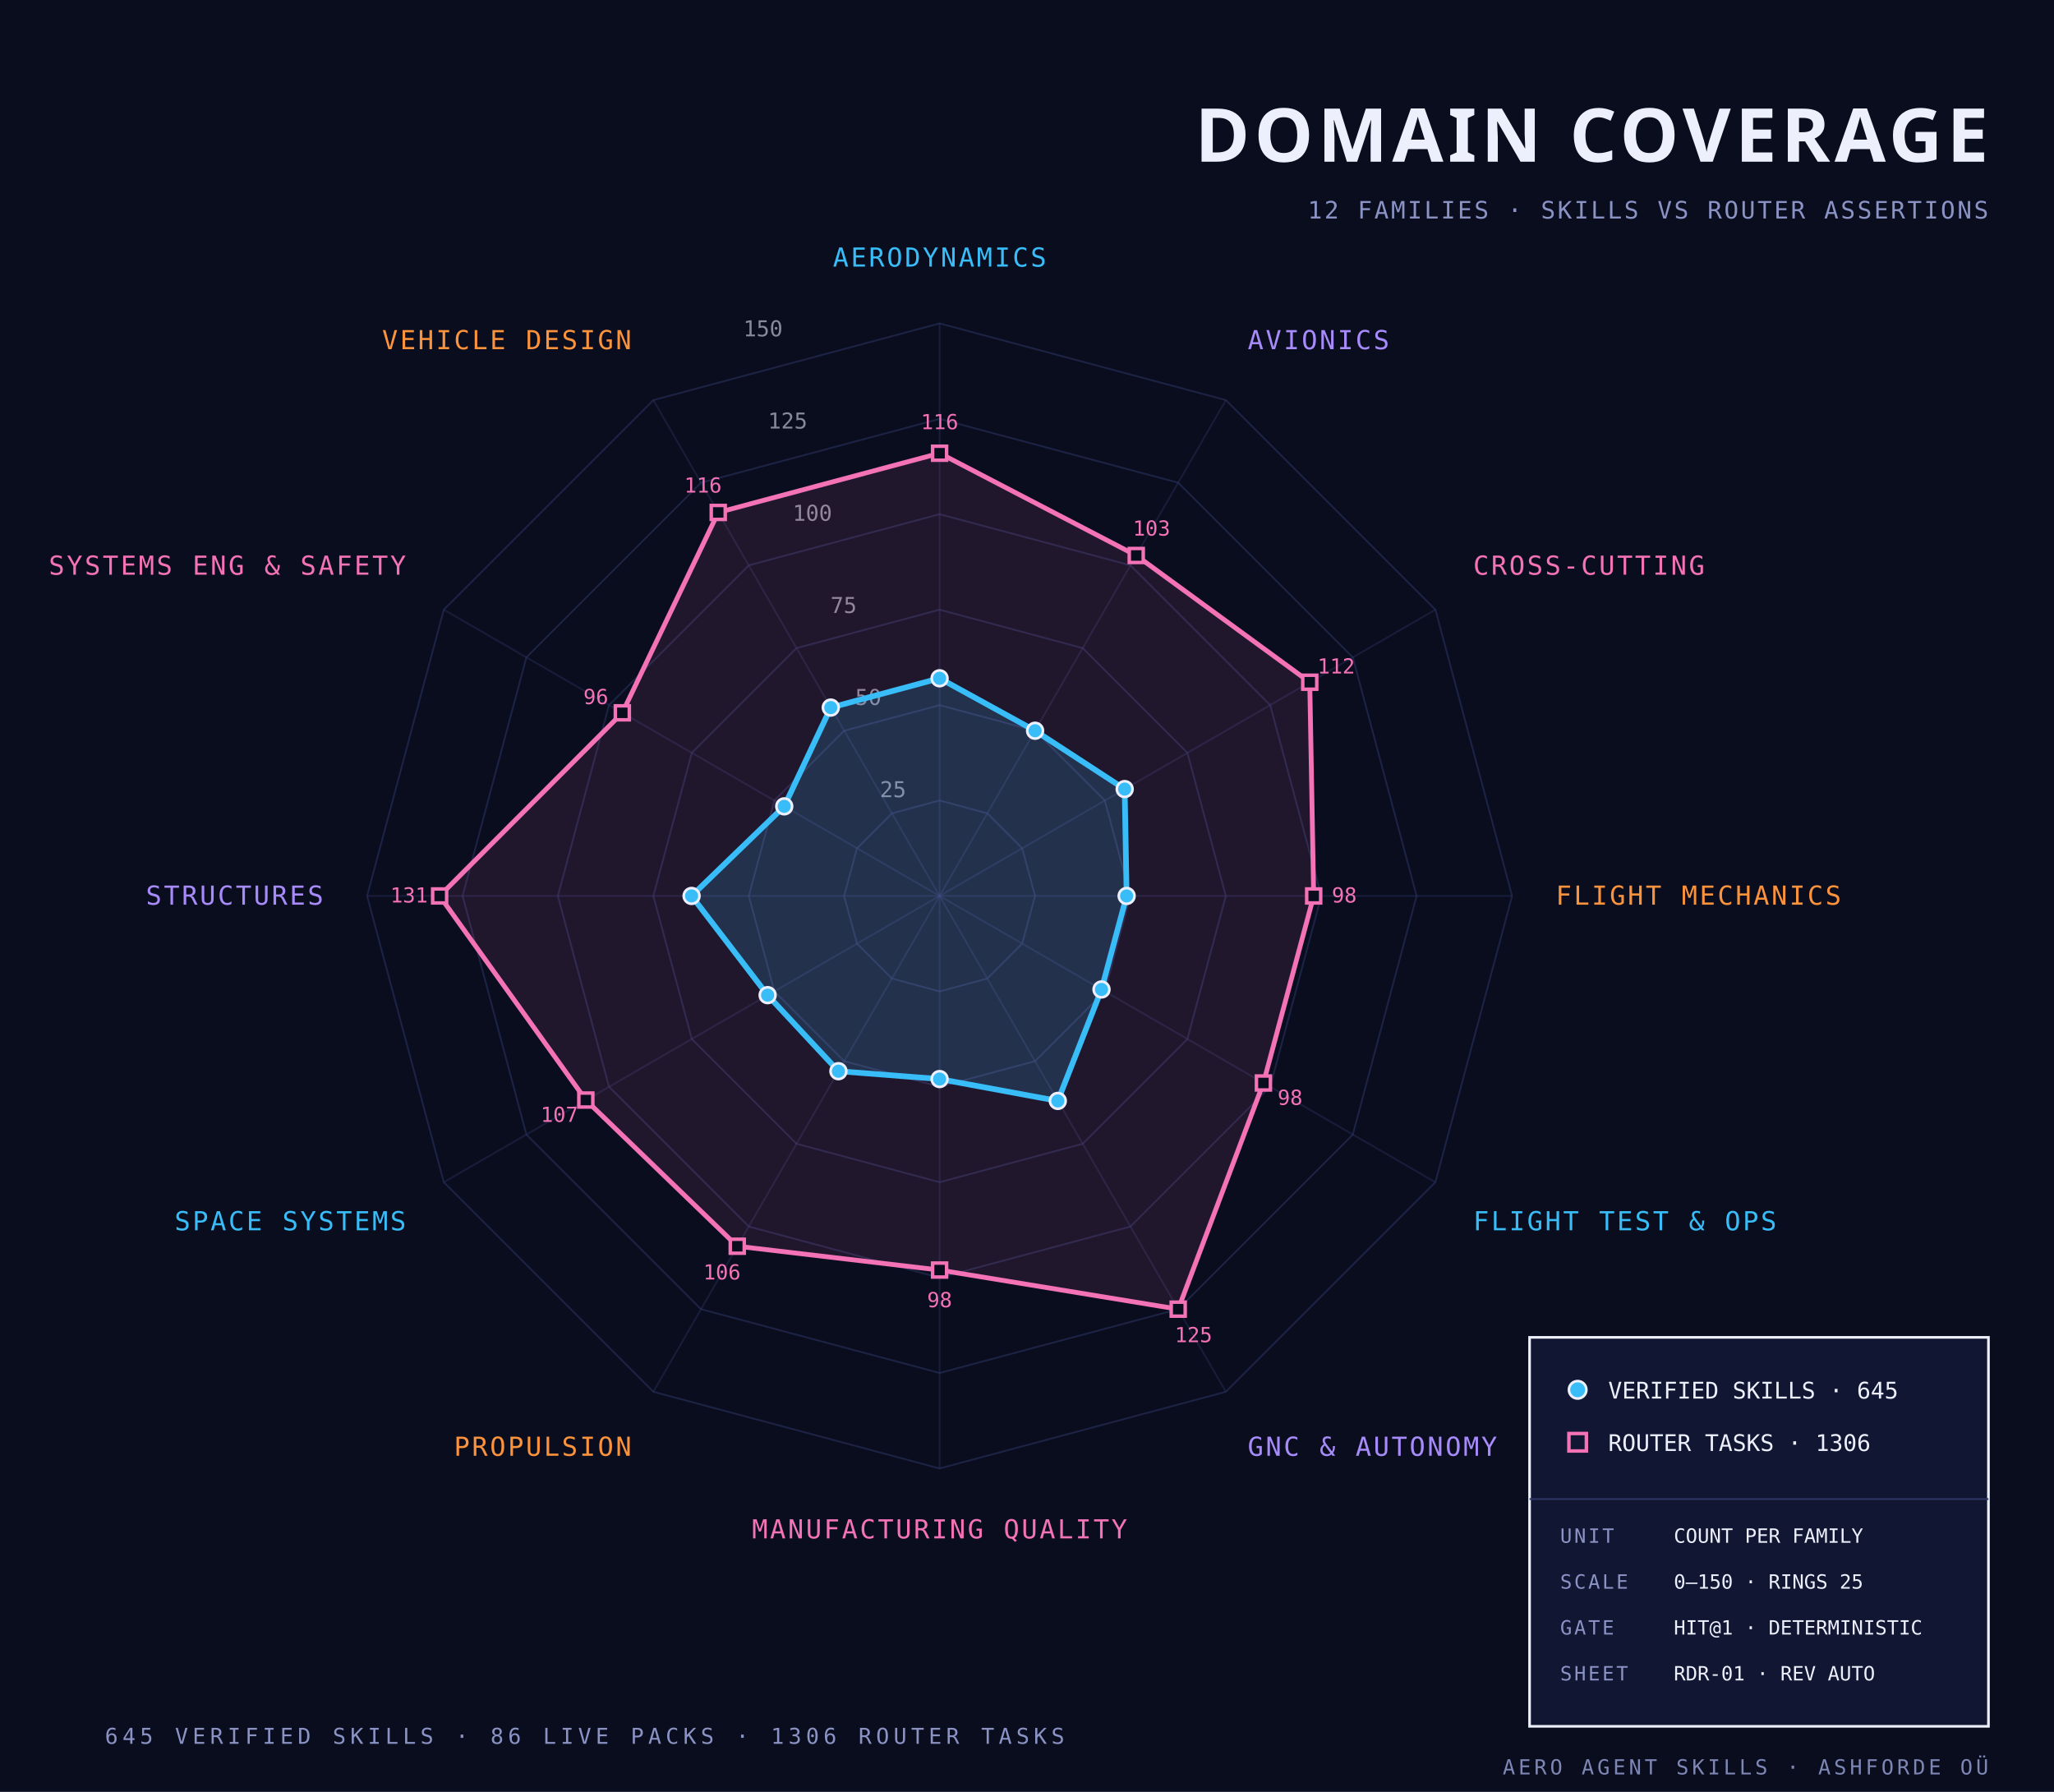
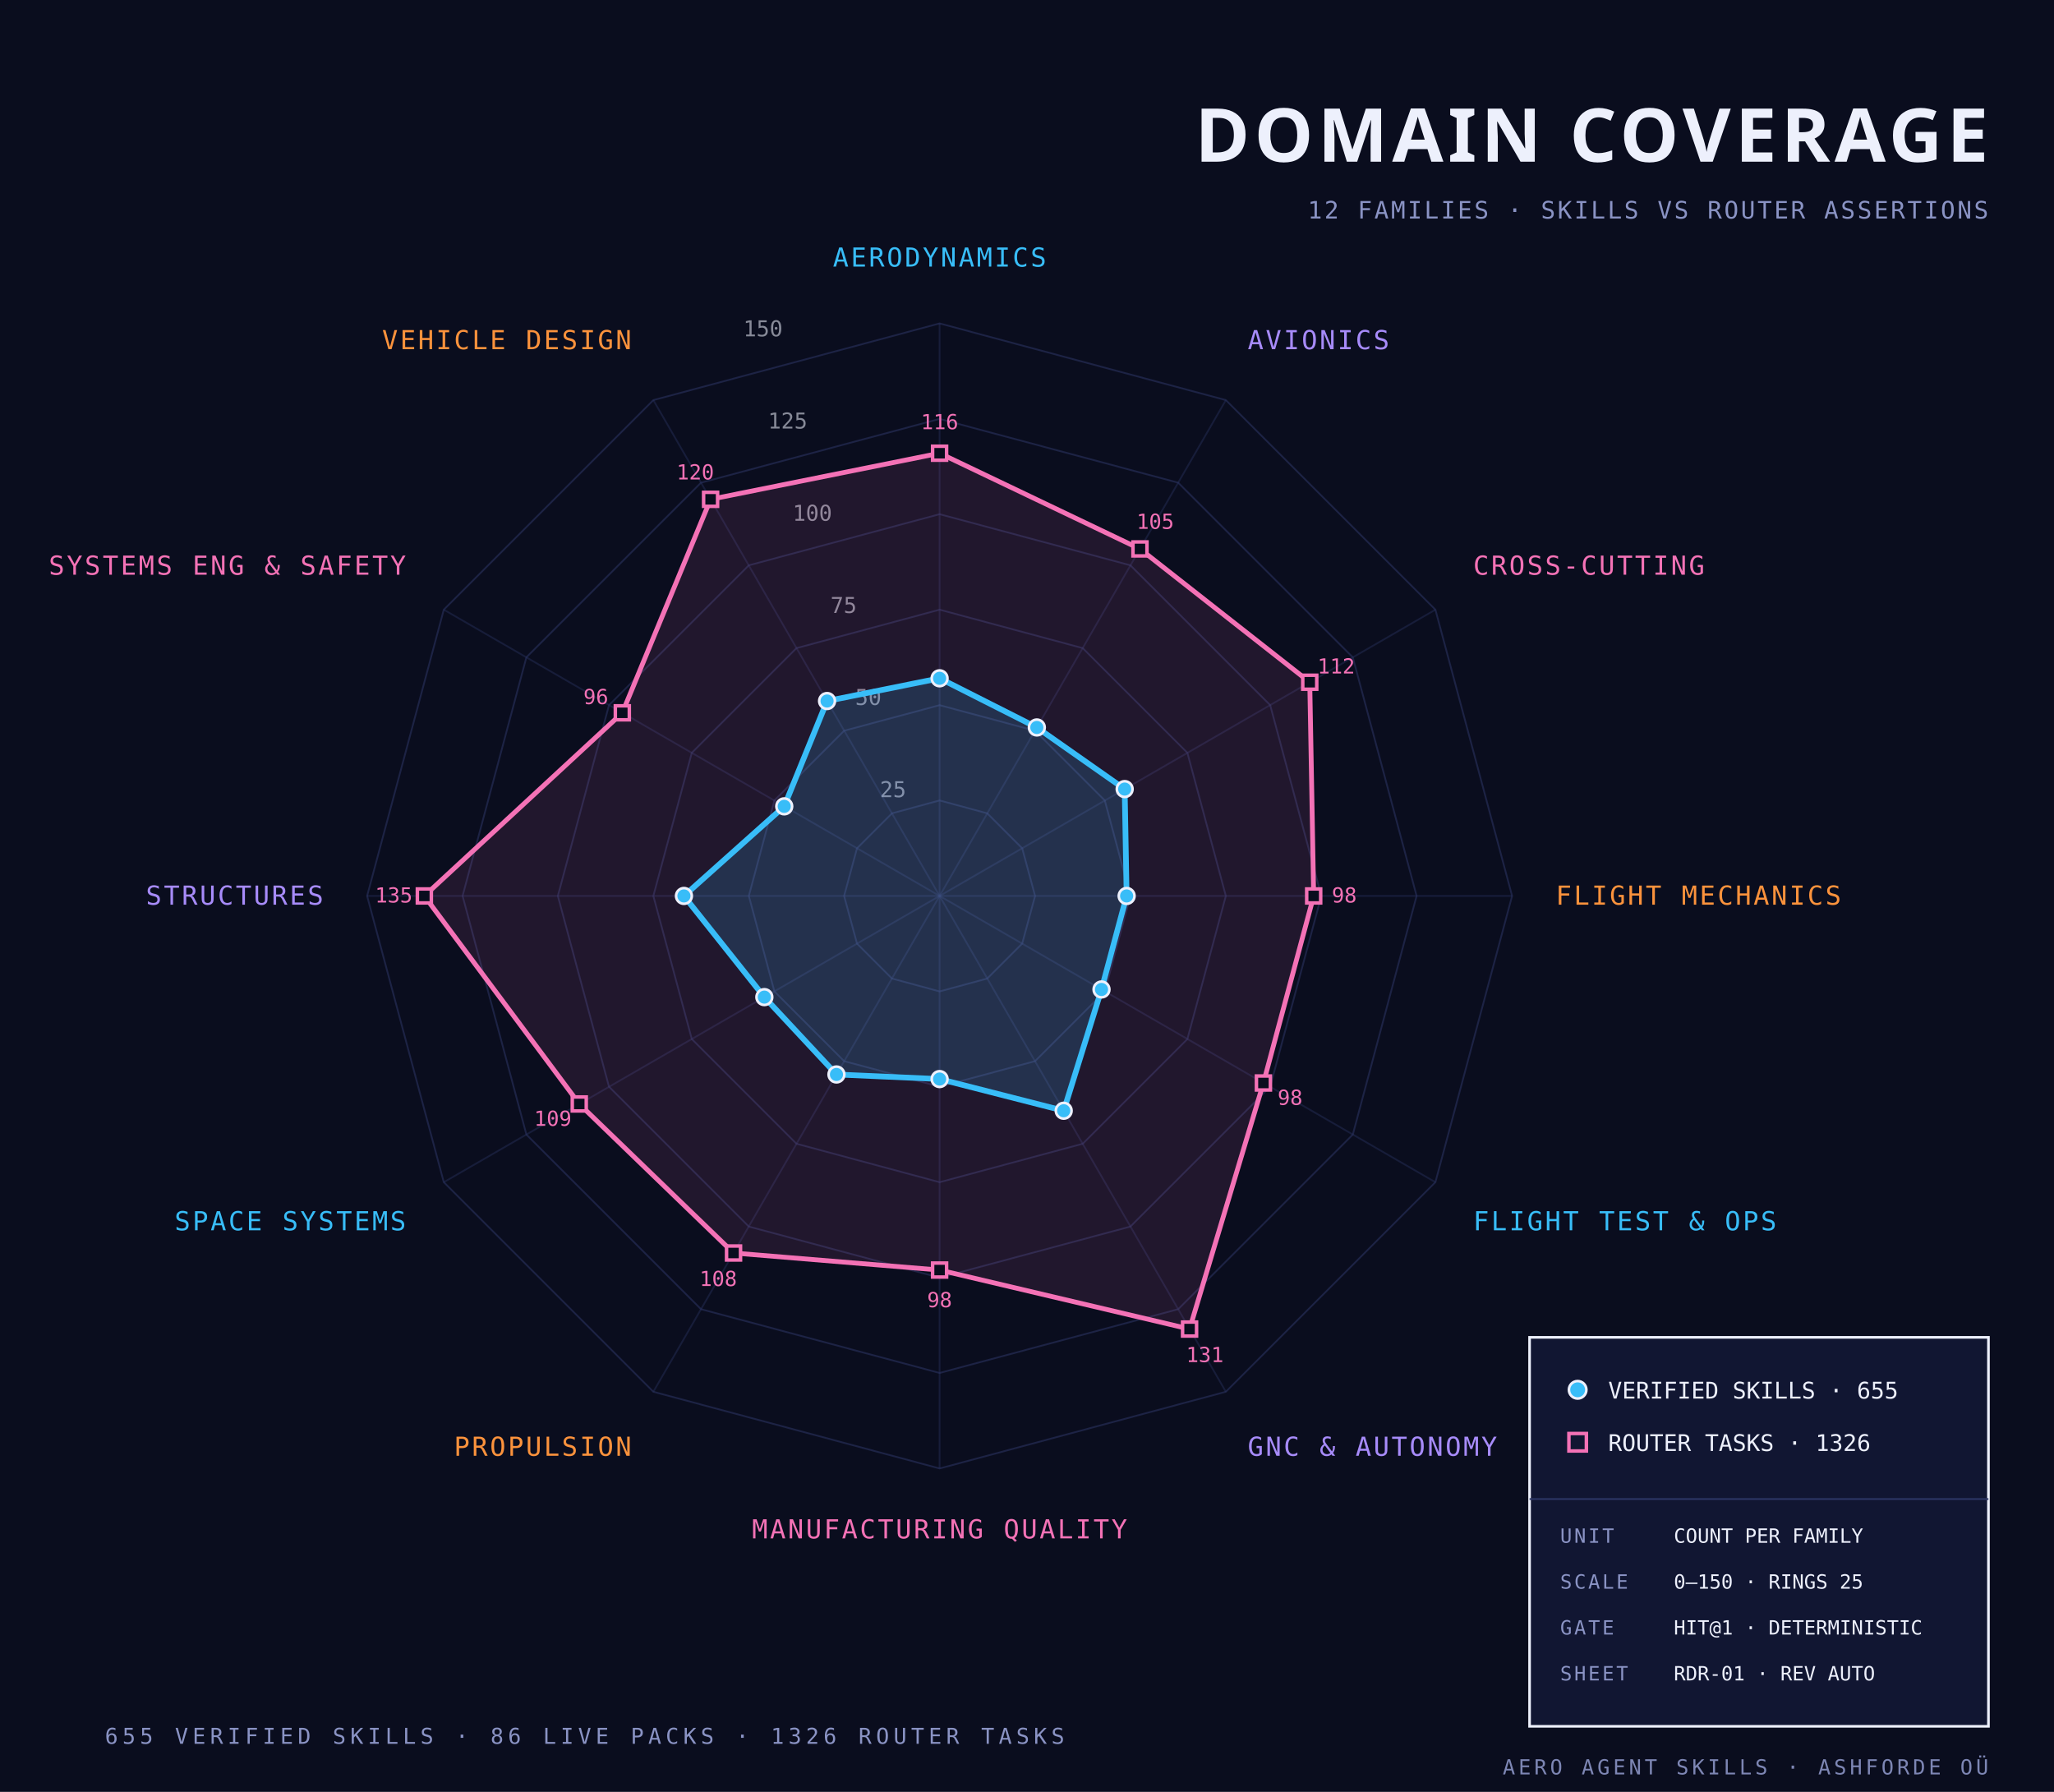
<svg xmlns="http://www.w3.org/2000/svg" width="940" height="820" viewBox="0 0 940 820">
  <style>
    .mono { font-family: "JetBrains Mono", "IBM Plex Mono", "Menlo", monospace; }
    .cond { font-family: "Barlow Condensed", "DIN Condensed", "Arial Narrow", sans-serif; font-weight: 700; text-transform: uppercase; }
    .serif { font-family: "Instrument Serif", Georgia, serif; font-style: italic; }
  </style>
  <rect width="940" height="820" fill="#0a0d1e" />
  <polygon points="430.0,366.3 451.8,372.2 467.8,388.2 473.7,410.0 467.8,431.8 451.8,447.8 430.0,453.7 408.2,447.8 392.2,431.8 386.3,410.0 392.2,388.2 408.2,372.2" fill="none" stroke="#2c3564" stroke-width="0.8" stroke-opacity="0.55" />
  <polygon points="430.0,322.7 473.7,334.4 505.6,366.3 517.3,410.0 505.6,453.7 473.7,485.6 430.0,497.3 386.3,485.6 354.4,453.7 342.7,410.0 354.4,366.3 386.3,334.4" fill="none" stroke="#2c3564" stroke-width="0.8" stroke-opacity="0.55" />
  <polygon points="430.0,279.0 495.5,296.6 543.4,344.5 561.0,410.0 543.4,475.5 495.5,523.4 430.0,541.0 364.5,523.4 316.6,475.5 299.0,410.0 316.6,344.5 364.5,296.6" fill="none" stroke="#2c3564" stroke-width="0.8" stroke-opacity="0.55" />
  <polygon points="430.0,235.3 517.3,258.7 581.3,322.7 604.7,410.0 581.3,497.3 517.3,561.3 430.0,584.7 342.7,561.3 278.7,497.3 255.3,410.0 278.7,322.7 342.7,258.7" fill="none" stroke="#2c3564" stroke-width="0.8" stroke-opacity="0.55" />
  <polygon points="430.0,191.7 539.2,220.9 619.1,300.8 648.3,410.0 619.1,519.2 539.2,599.1 430.0,628.3 320.8,599.1 240.9,519.2 211.7,410.0 240.9,300.8 320.8,220.9" fill="none" stroke="#2c3564" stroke-width="0.8" stroke-opacity="0.55" />
  <polygon points="430.0,148.0 561.0,183.1 656.9,279.0 692.0,410.0 656.9,541.0 561.0,636.9 430.0,672.0 299.0,636.9 203.1,541.0 168.0,410.0 203.1,279.0 299.0,183.1" fill="none" stroke="#2c3564" stroke-width="0.8" stroke-opacity="0.55" />
  <line x1="430" y1="410" x2="430.0" y2="148.0" stroke="#2c3564" stroke-width="0.8" stroke-opacity="0.4" />
  <line x1="430" y1="410" x2="561.0" y2="183.1" stroke="#2c3564" stroke-width="0.8" stroke-opacity="0.4" />
  <line x1="430" y1="410" x2="656.9" y2="279.0" stroke="#2c3564" stroke-width="0.8" stroke-opacity="0.4" />
  <line x1="430" y1="410" x2="692.0" y2="410.0" stroke="#2c3564" stroke-width="0.8" stroke-opacity="0.4" />
  <line x1="430" y1="410" x2="656.9" y2="541.0" stroke="#2c3564" stroke-width="0.8" stroke-opacity="0.4" />
  <line x1="430" y1="410" x2="561.0" y2="636.9" stroke="#2c3564" stroke-width="0.8" stroke-opacity="0.4" />
  <line x1="430" y1="410" x2="430.0" y2="672.0" stroke="#2c3564" stroke-width="0.8" stroke-opacity="0.4" />
  <line x1="430" y1="410" x2="299.0" y2="636.9" stroke="#2c3564" stroke-width="0.8" stroke-opacity="0.4" />
  <line x1="430" y1="410" x2="203.1" y2="541.0" stroke="#2c3564" stroke-width="0.8" stroke-opacity="0.4" />
  <line x1="430" y1="410" x2="168.0" y2="410.0" stroke="#2c3564" stroke-width="0.8" stroke-opacity="0.4" />
  <line x1="430" y1="410" x2="203.1" y2="279.0" stroke="#2c3564" stroke-width="0.8" stroke-opacity="0.4" />
  <line x1="430" y1="410" x2="299.0" y2="183.1" stroke="#2c3564" stroke-width="0.8" stroke-opacity="0.4" />
  <text class="mono" x="414.7" y="364.8" text-anchor="end" font-size="10" fill="#edf0fc" opacity="0.55">25</text>
  <text class="mono" x="403.4" y="322.6" text-anchor="end" font-size="10" fill="#edf0fc" opacity="0.55">50</text>
  <text class="mono" x="392.1" y="280.5" text-anchor="end" font-size="10" fill="#edf0fc" opacity="0.55">75</text>
  <text class="mono" x="380.8" y="238.3" text-anchor="end" font-size="10" fill="#edf0fc" opacity="0.55">100</text>
  <text class="mono" x="369.5" y="196.1" text-anchor="end" font-size="10" fill="#edf0fc" opacity="0.55">125</text>
  <text class="mono" x="358.2" y="153.9" text-anchor="end" font-size="10" fill="#edf0fc" opacity="0.55">150</text>
  <text class="mono" x="430.0" y="122.0" text-anchor="middle" font-size="12" fill="#38bdf8" letter-spacing="1">AERODYNAMICS</text>
  <text class="mono" x="571.0" y="159.8" text-anchor="start" font-size="12" fill="#a78bfa" letter-spacing="1">AVIONICS</text>
  <text class="mono" x="674.2" y="263.0" text-anchor="start" font-size="12" fill="#f472b6" letter-spacing="1">CROSS-CUTTING</text>
  <text class="mono" x="712.0" y="414.0" text-anchor="start" font-size="12" fill="#fb923c" letter-spacing="1">FLIGHT MECHANICS</text>
  <text class="mono" x="674.2" y="563.0" text-anchor="start" font-size="12" fill="#38bdf8" letter-spacing="1">FLIGHT TEST &amp; OPS</text>
  <text class="mono" x="571.0" y="666.2" text-anchor="start" font-size="12" fill="#a78bfa" letter-spacing="1">GNC &amp; AUTONOMY</text>
  <text class="mono" x="430.0" y="704.0" text-anchor="middle" font-size="12" fill="#f472b6" letter-spacing="1">MANUFACTURING QUALITY</text>
  <text class="mono" x="289.0" y="666.2" text-anchor="end" font-size="12" fill="#fb923c" letter-spacing="1">PROPULSION</text>
  <text class="mono" x="185.8" y="563.0" text-anchor="end" font-size="12" fill="#38bdf8" letter-spacing="1">SPACE SYSTEMS</text>
  <text class="mono" x="148.0" y="414.0" text-anchor="end" font-size="12" fill="#a78bfa" letter-spacing="1">STRUCTURES</text>
  <text class="mono" x="185.8" y="263.0" text-anchor="end" font-size="12" fill="#f472b6" letter-spacing="1">SYSTEMS ENG &amp; SAFETY</text>
  <text class="mono" x="289.0" y="159.8" text-anchor="end" font-size="12" fill="#fb923c" letter-spacing="1">VEHICLE DESIGN</text>
-   <polygon points="430.0,207.4 520.0,254.2 599.4,312.2 601.2,410.0 578.2,495.6 539.2,599.1 430.0,581.2 337.4,570.3 268.1,503.4 201.2,410.0 284.8,326.2 328.7,234.5" fill="#f472b6" fill-opacity="0.10" stroke="#f472b6" stroke-width="2.2" />
+   <polygon points="430.0,207.4 521.7,251.2 599.4,312.2 601.2,410.0 578.2,495.6 544.4,608.2 430.0,581.2 335.7,573.4 265.1,505.2 194.2,410.0 284.8,326.2 325.2,228.5" fill="#f472b6" fill-opacity="0.10" stroke="#f472b6" stroke-width="2.2" />
  <rect x="426.8" y="204.2" width="6.4" height="6.4" fill="#0a0d1e" stroke="#f472b6" stroke-width="1.6" />
-   <rect x="516.8" y="251.0" width="6.4" height="6.4" fill="#0a0d1e" stroke="#f472b6" stroke-width="1.6" />
+   <rect x="518.5" y="248.0" width="6.4" height="6.4" fill="#0a0d1e" stroke="#f472b6" stroke-width="1.6" />
  <rect x="596.2" y="309.0" width="6.4" height="6.4" fill="#0a0d1e" stroke="#f472b6" stroke-width="1.6" />
  <rect x="598.0" y="406.8" width="6.4" height="6.4" fill="#0a0d1e" stroke="#f472b6" stroke-width="1.6" />
  <rect x="575.0" y="492.4" width="6.4" height="6.4" fill="#0a0d1e" stroke="#f472b6" stroke-width="1.6" />
-   <rect x="536.0" y="595.9" width="6.4" height="6.4" fill="#0a0d1e" stroke="#f472b6" stroke-width="1.6" />
+   <rect x="541.2" y="605.0" width="6.4" height="6.4" fill="#0a0d1e" stroke="#f472b6" stroke-width="1.6" />
  <rect x="426.8" y="578.0" width="6.4" height="6.4" fill="#0a0d1e" stroke="#f472b6" stroke-width="1.6" />
-   <rect x="334.2" y="567.1" width="6.4" height="6.4" fill="#0a0d1e" stroke="#f472b6" stroke-width="1.6" />
-   <rect x="264.9" y="500.2" width="6.4" height="6.4" fill="#0a0d1e" stroke="#f472b6" stroke-width="1.6" />
-   <rect x="198.0" y="406.8" width="6.4" height="6.4" fill="#0a0d1e" stroke="#f472b6" stroke-width="1.6" />
+   <rect x="332.5" y="570.2" width="6.4" height="6.4" fill="#0a0d1e" stroke="#f472b6" stroke-width="1.6" />
+   <rect x="261.9" y="502.0" width="6.4" height="6.4" fill="#0a0d1e" stroke="#f472b6" stroke-width="1.6" />
+   <rect x="191.0" y="406.8" width="6.4" height="6.4" fill="#0a0d1e" stroke="#f472b6" stroke-width="1.6" />
  <rect x="281.6" y="323.0" width="6.4" height="6.4" fill="#0a0d1e" stroke="#f472b6" stroke-width="1.6" />
-   <rect x="325.5" y="231.3" width="6.4" height="6.4" fill="#0a0d1e" stroke="#f472b6" stroke-width="1.6" />
-   <polygon points="430.0,310.4 473.7,334.4 514.7,361.1 515.6,410.0 504.1,452.8 484.1,503.8 430.0,493.8 383.7,490.2 351.3,455.4 316.5,410.0 358.9,369.0 380.2,323.8" fill="#38bdf8" fill-opacity="0.16" stroke="#38bdf8" stroke-width="2.6" />
+   <rect x="322.0" y="225.3" width="6.4" height="6.4" fill="#0a0d1e" stroke="#f472b6" stroke-width="1.6" />
+   <polygon points="430.0,310.4 474.5,332.9 514.7,361.1 515.6,410.0 504.1,452.8 486.8,508.3 430.0,493.8 382.8,491.7 349.8,456.3 313.0,410.0 358.9,369.0 378.5,320.8" fill="#38bdf8" fill-opacity="0.16" stroke="#38bdf8" stroke-width="2.6" />
  <circle cx="430.0" cy="310.4" r="3.6" fill="#38bdf8" stroke="#edf0fc" stroke-width="1.2" />
-   <circle cx="473.7" cy="334.4" r="3.6" fill="#38bdf8" stroke="#edf0fc" stroke-width="1.2" />
+   <circle cx="474.5" cy="332.9" r="3.6" fill="#38bdf8" stroke="#edf0fc" stroke-width="1.2" />
  <circle cx="514.7" cy="361.1" r="3.6" fill="#38bdf8" stroke="#edf0fc" stroke-width="1.2" />
  <circle cx="515.6" cy="410.0" r="3.6" fill="#38bdf8" stroke="#edf0fc" stroke-width="1.2" />
  <circle cx="504.1" cy="452.8" r="3.6" fill="#38bdf8" stroke="#edf0fc" stroke-width="1.2" />
-   <circle cx="484.1" cy="503.8" r="3.6" fill="#38bdf8" stroke="#edf0fc" stroke-width="1.2" />
+   <circle cx="486.8" cy="508.3" r="3.6" fill="#38bdf8" stroke="#edf0fc" stroke-width="1.2" />
  <circle cx="430.0" cy="493.8" r="3.6" fill="#38bdf8" stroke="#edf0fc" stroke-width="1.2" />
-   <circle cx="383.7" cy="490.2" r="3.6" fill="#38bdf8" stroke="#edf0fc" stroke-width="1.2" />
-   <circle cx="351.3" cy="455.4" r="3.6" fill="#38bdf8" stroke="#edf0fc" stroke-width="1.2" />
-   <circle cx="316.5" cy="410.0" r="3.6" fill="#38bdf8" stroke="#edf0fc" stroke-width="1.2" />
+   <circle cx="382.8" cy="491.7" r="3.6" fill="#38bdf8" stroke="#edf0fc" stroke-width="1.2" />
+   <circle cx="349.8" cy="456.3" r="3.6" fill="#38bdf8" stroke="#edf0fc" stroke-width="1.2" />
+   <circle cx="313.0" cy="410.0" r="3.6" fill="#38bdf8" stroke="#edf0fc" stroke-width="1.2" />
  <circle cx="358.9" cy="369.0" r="3.6" fill="#38bdf8" stroke="#edf0fc" stroke-width="1.2" />
-   <circle cx="380.2" cy="323.8" r="3.6" fill="#38bdf8" stroke="#edf0fc" stroke-width="1.2" />
+   <circle cx="378.5" cy="320.8" r="3.6" fill="#38bdf8" stroke="#edf0fc" stroke-width="1.2" />
  <text class="mono" x="430.0" y="196.4" text-anchor="middle" font-size="9.5" fill="#f472b6">116</text>
-   <text class="mono" x="527.0" y="245.1" text-anchor="middle" font-size="9.5" fill="#f472b6">103</text>
+   <text class="mono" x="528.7" y="242.0" text-anchor="middle" font-size="9.5" fill="#f472b6">105</text>
  <text class="mono" x="611.5" y="308.2" text-anchor="middle" font-size="9.5" fill="#f472b6">112</text>
  <text class="mono" x="615.2" y="413.0" text-anchor="middle" font-size="9.5" fill="#f472b6">98</text>
  <text class="mono" x="590.4" y="505.6" text-anchor="middle" font-size="9.5" fill="#f472b6">98</text>
-   <text class="mono" x="546.2" y="614.2" text-anchor="middle" font-size="9.5" fill="#f472b6">125</text>
+   <text class="mono" x="551.4" y="623.3" text-anchor="middle" font-size="9.5" fill="#f472b6">131</text>
  <text class="mono" x="430.0" y="598.2" text-anchor="middle" font-size="9.5" fill="#f472b6">98</text>
-   <text class="mono" x="330.4" y="585.5" text-anchor="middle" font-size="9.5" fill="#f472b6">106</text>
-   <text class="mono" x="256.0" y="513.4" text-anchor="middle" font-size="9.5" fill="#f472b6">107</text>
-   <text class="mono" x="187.2" y="413.0" text-anchor="middle" font-size="9.5" fill="#f472b6">131</text>
+   <text class="mono" x="328.7" y="588.5" text-anchor="middle" font-size="9.5" fill="#f472b6">108</text>
+   <text class="mono" x="253.0" y="515.2" text-anchor="middle" font-size="9.5" fill="#f472b6">109</text>
+   <text class="mono" x="180.2" y="413.0" text-anchor="middle" font-size="9.5" fill="#f472b6">135</text>
  <text class="mono" x="272.7" y="322.2" text-anchor="middle" font-size="9.5" fill="#f472b6">96</text>
-   <text class="mono" x="321.7" y="225.4" text-anchor="middle" font-size="9.5" fill="#f472b6">116</text>
+   <text class="mono" x="318.2" y="219.4" text-anchor="middle" font-size="9.5" fill="#f472b6">120</text>
  <text class="cond" x="910.0" y="74.0" text-anchor="end" font-size="34" fill="#edf0fc" letter-spacing="2">DOMAIN COVERAGE</text>
  <text class="mono" x="910.0" y="100.0" text-anchor="end" font-size="11" fill="#8a93c4" letter-spacing="1">12 FAMILIES · SKILLS VS ROUTER ASSERTIONS</text>
  <rect x="700" y="612" width="210" height="178" fill="#111632" stroke="#edf0fc" stroke-width="1.2" />
  <line x1="700" y1="686" x2="910" y2="686" stroke="#2c3564" stroke-width="0.8" />
  <circle cx="722" cy="636" r="4" fill="#38bdf8" stroke="#edf0fc" stroke-width="1.2" />
-   <text class="mono" x="736.0" y="640.0" text-anchor="start" font-size="10.5" fill="#edf0fc">VERIFIED SKILLS · 645</text>
+   <text class="mono" x="736.0" y="640.0" text-anchor="start" font-size="10.5" fill="#edf0fc">VERIFIED SKILLS · 655</text>
  <rect x="718" y="656" width="8" height="8" fill="none" stroke="#f472b6" stroke-width="1.6" />
-   <text class="mono" x="736.0" y="664.0" text-anchor="start" font-size="10.5" fill="#edf0fc">ROUTER TASKS · 1306</text>
+   <text class="mono" x="736.0" y="664.0" text-anchor="start" font-size="10.5" fill="#edf0fc">ROUTER TASKS · 1326</text>
  <text class="mono" x="714.0" y="706.0" text-anchor="start" font-size="9" fill="#8a93c4" letter-spacing="1">UNIT</text>
  <text class="mono" x="766.0" y="706.0" text-anchor="start" font-size="9" fill="#edf0fc">COUNT PER FAMILY</text>
  <text class="mono" x="714.0" y="727.0" text-anchor="start" font-size="9" fill="#8a93c4" letter-spacing="1">SCALE</text>
  <text class="mono" x="766.0" y="727.0" text-anchor="start" font-size="9" fill="#edf0fc">0–150 · RINGS 25</text>
  <text class="mono" x="714.0" y="748.0" text-anchor="start" font-size="9" fill="#8a93c4" letter-spacing="1">GATE</text>
  <text class="mono" x="766.0" y="748.0" text-anchor="start" font-size="9" fill="#edf0fc">HIT@1 · DETERMINISTIC</text>
  <text class="mono" x="714.0" y="769.0" text-anchor="start" font-size="9" fill="#8a93c4" letter-spacing="1">SHEET</text>
  <text class="mono" x="766.0" y="769.0" text-anchor="start" font-size="9" fill="#edf0fc">RDR-01 · REV AUTO</text>
-   <text class="mono" x="48.0" y="798.0" text-anchor="start" font-size="10" fill="#8a93c4" letter-spacing="2">645 VERIFIED SKILLS · 86 LIVE PACKS · 1306 ROUTER TASKS</text>
+   <text class="mono" x="48.0" y="798.0" text-anchor="start" font-size="10" fill="#8a93c4" letter-spacing="2">655 VERIFIED SKILLS · 86 LIVE PACKS · 1326 ROUTER TASKS</text>
  <text class="mono" x="910.0" y="812.0" text-anchor="end" font-size="9.5" fill="#8a93c4" letter-spacing="1.5" opacity="0.9">AERO AGENT SKILLS · ASHFORDE OÜ</text>
</svg>
